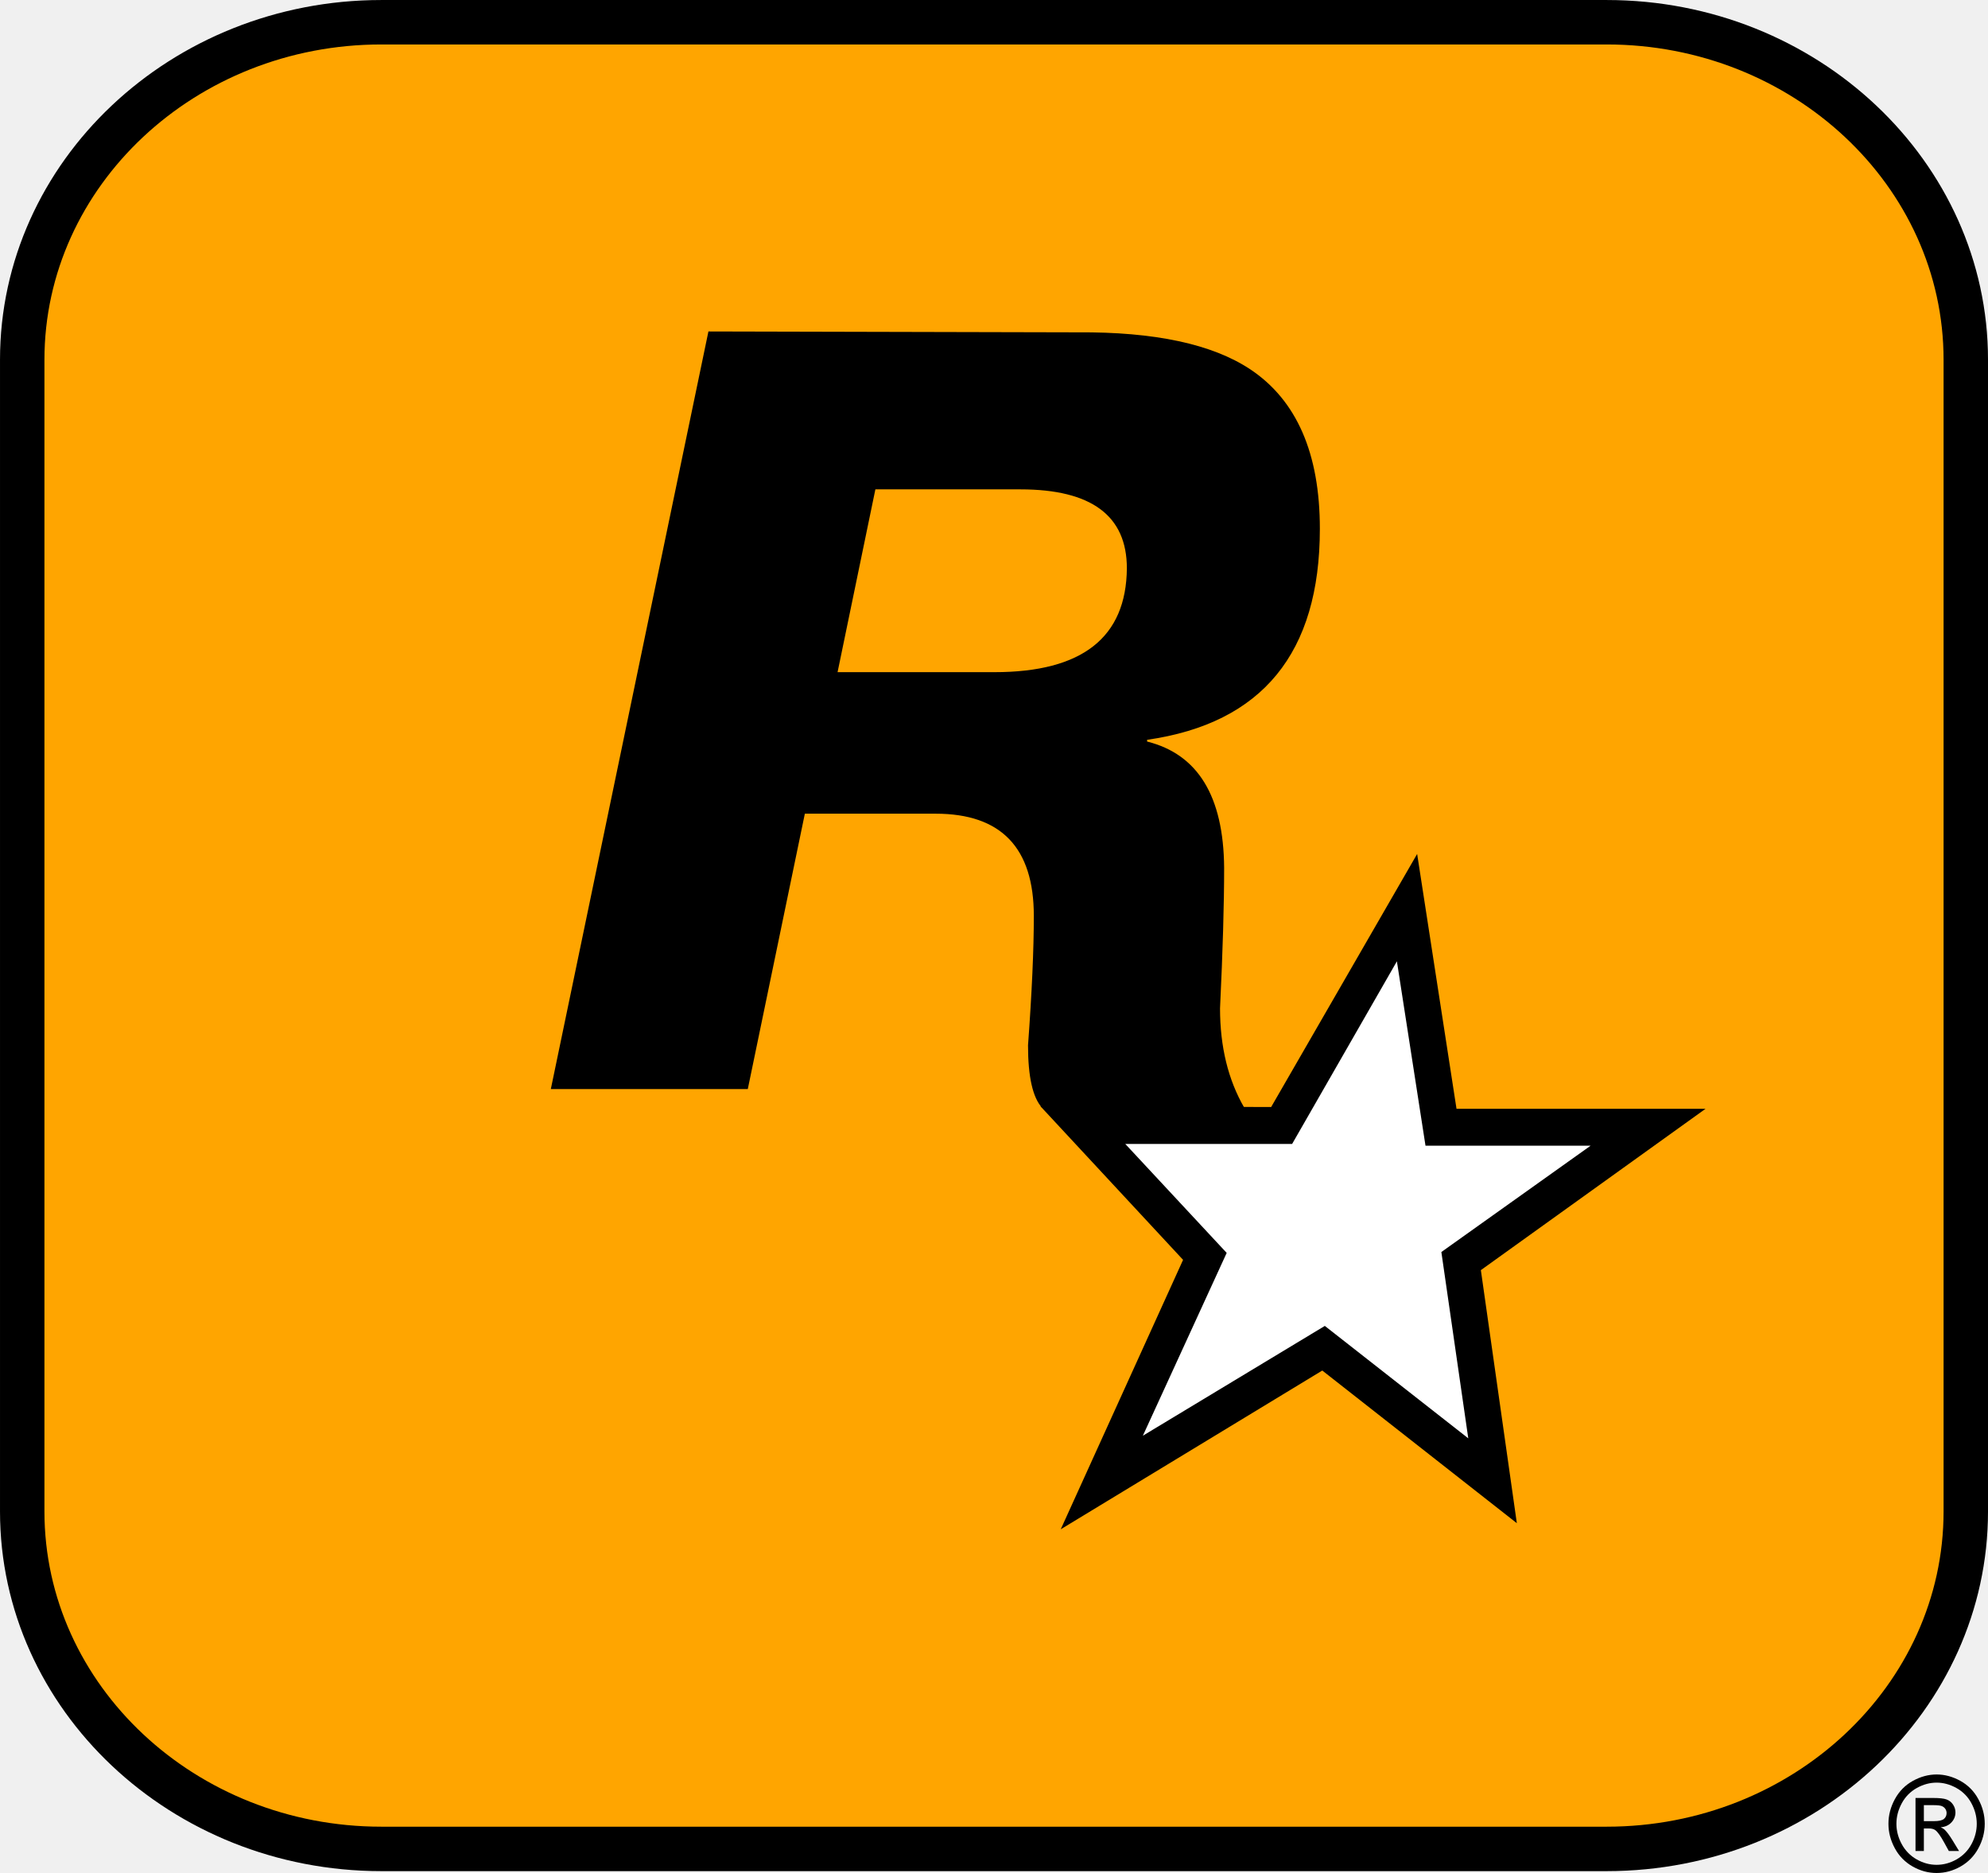
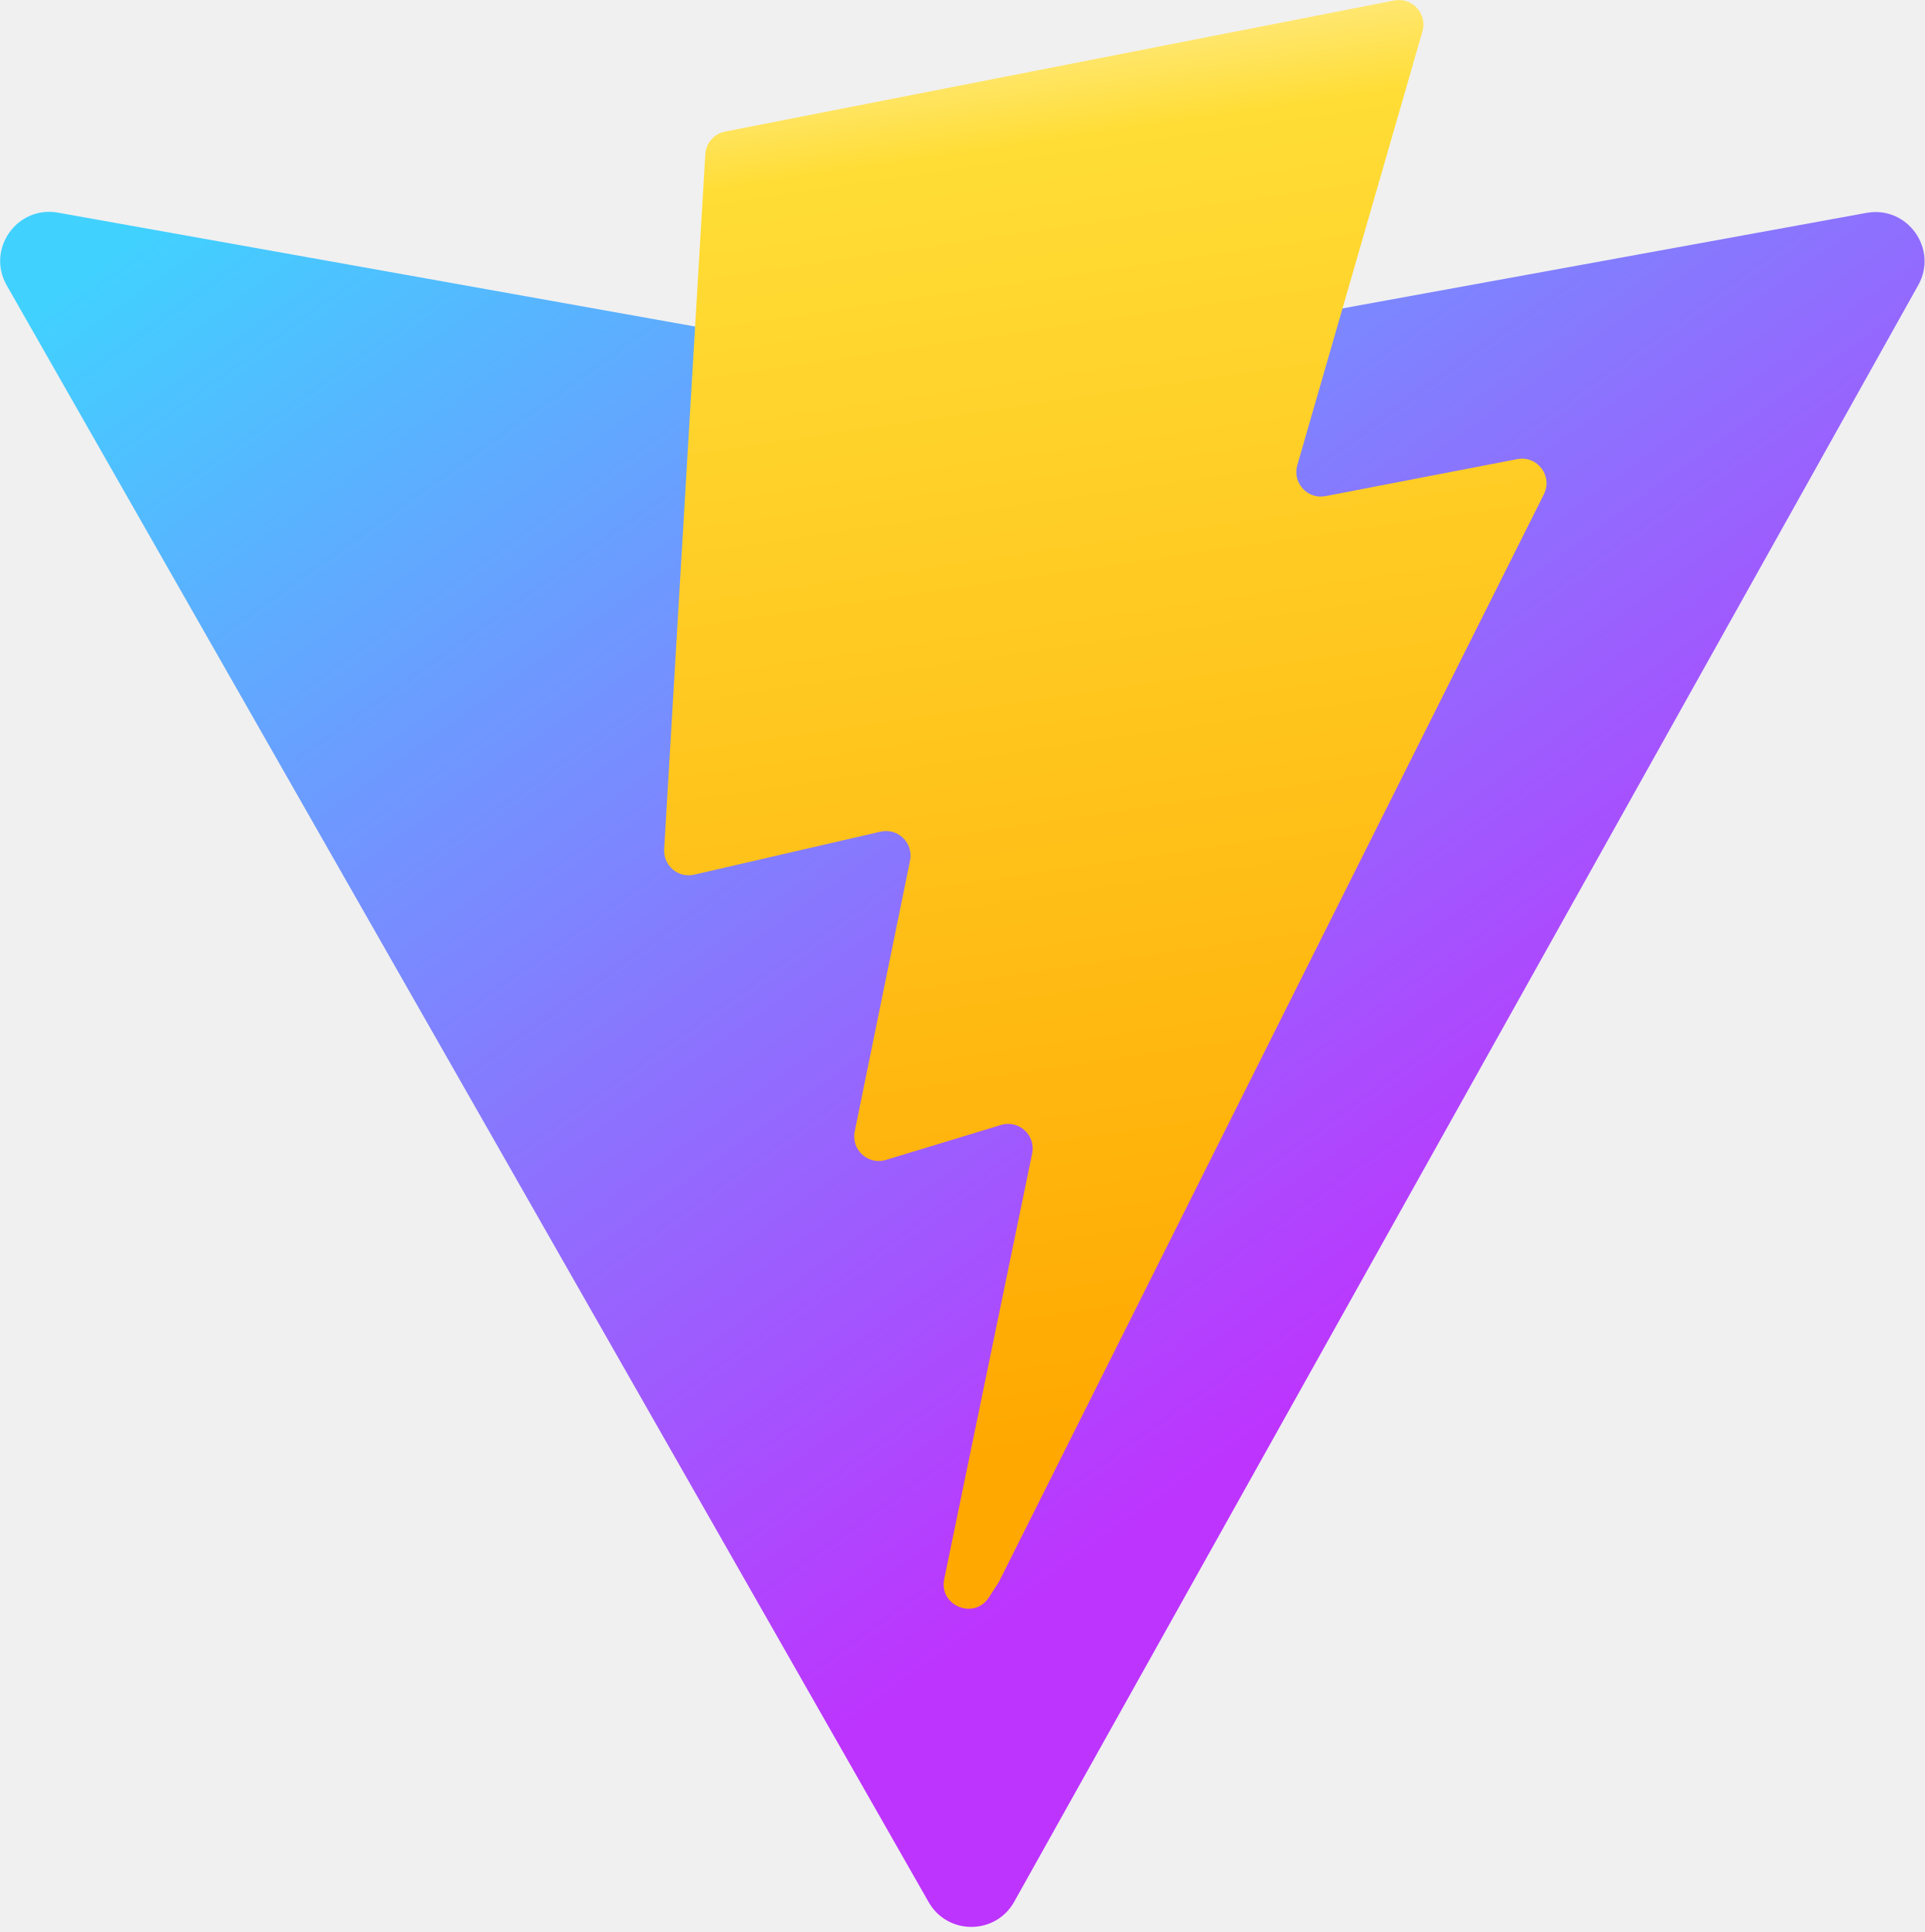
- <svg xmlns="http://www.w3.org/2000/svg" width="2500" height="2355" viewBox="6.525 7.459 339.266 319.582">
-   <path fill="#FFA500" d="M71.598 11.25H280.72c33.844 0 61.282 25.782 61.282 57.586v196.512c0 31.804-27.437 57.586-61.282 57.586H71.598c-33.845 0-61.28-25.782-61.28-57.586V68.836c0-31.804 27.435-57.586 61.28-57.586z" />
-   <path d="M280.719 326.725H71.598c-35.881 0-65.072-27.533-65.072-61.377V68.836c0-33.844 29.19-61.377 65.072-61.377H280.72c35.88 0 65.072 27.533 65.072 61.377v196.512c0 33.844-29.192 61.377-65.073 61.377zM71.598 15.042c-31.7 0-57.49 24.131-57.49 53.794v196.512c0 29.662 25.79 53.794 57.49 53.794H280.72c31.7 0 57.49-24.132 57.49-53.794V68.836c0-29.662-25.79-53.794-57.49-53.794H71.598z" />
-   <path d="M127.423 64.013l62.975.149c13.161-.099 22.989 2.002 29.48 6.303 7.928 5.272 11.89 14.343 11.89 27.213 0 21.19-9.828 33.195-29.482 36.012v.297c8.667 2.159 13.048 9.335 13.146 21.528 0 6.245-.233 14.245-.7 24 0 6.542 1.384 12.202 4.156 16.98H184.38c-1.611-1.747-2.416-5.305-2.416-10.677.66-8.98.99-16.347.99-22.098 0-11.617-5.582-17.425-16.746-17.425h-22.329l-9.738 46.987h-33.613l26.895-129.269zm53.236 26.941h-24.744l-6.453 31.192h26.775c14.967 0 22.497-5.906 22.595-17.721.001-8.98-6.058-13.47-18.173-13.47z" />
-   <path d="M223.456 196.346l24.915-43.18 6.717 43.478h42.506l-38.349 27.534 6.14 43.18-33.204-26.05-44.633 27.089 20.878-45.973-24.333-26.2 39.363.122zM337.024 310.233c1.38 0 2.726.362 4.04 1.086 1.315.723 2.339 1.76 3.07 3.108.735 1.348 1.101 2.753 1.101 4.216 0 1.449-.36 2.841-1.084 4.177a7.735 7.735 0 0 1-3.039 3.114c-1.302.74-2.665 1.108-4.09 1.108-1.421 0-2.784-.37-4.089-1.108a7.762 7.762 0 0 1-3.044-3.114c-.725-1.336-1.089-2.73-1.089-4.177 0-1.463.369-2.868 1.106-4.216.738-1.348 1.763-2.384 3.077-3.108 1.316-.725 2.662-1.086 4.04-1.086zm0 1.391c-1.154 0-2.278.303-3.37.909a6.451 6.451 0 0 0-2.566 2.594c-.617 1.126-.926 2.297-.926 3.514 0 1.211.304 2.372.91 3.482a6.542 6.542 0 0 0 2.542 2.596c1.089.619 2.224.93 3.409.93 1.183 0 2.32-.311 3.41-.93a6.498 6.498 0 0 0 2.536-2.596c.603-1.11.904-2.27.904-3.482 0-1.218-.308-2.388-.92-3.514a6.39 6.39 0 0 0-2.565-2.594c-1.094-.606-2.216-.909-3.364-.909zm-3.604 11.664v-9.045h3.038c1.039 0 1.79.083 2.254.25.466.167.835.459 1.11.875.277.416.415.857.415 1.325 0 .661-.23 1.237-.692 1.726-.46.49-1.072.764-1.835.824.312.135.563.294.75.48.358.356.792.954 1.308 1.792l1.078 1.772h-1.742l-.783-1.426c-.617-1.12-1.115-1.823-1.492-2.105-.262-.209-.643-.313-1.145-.313h-.838v3.844h-1.426zm1.426-5.092h1.732c.829 0 1.393-.126 1.694-.38.3-.25.451-.586.451-1.002a1.24 1.24 0 0 0-.218-.718 1.302 1.302 0 0 0-.604-.473c-.258-.103-.734-.157-1.431-.157h-1.624v2.73z" />
-   <path fill="#FFF" d="M252.503 221.088l25.47-18.142h-28.177l-4.881-31.464-17.882 31.168h-28.467l17.302 18.587-14.305 31.193 31.052-18.735 24.48 19.18-4.592-31.787z" />
+ <svg xmlns="http://www.w3.org/2000/svg" aria-hidden="true" role="img" class="iconify iconify--logos" width="31.88" height="32" preserveAspectRatio="xMidYMid meet" viewBox="0 0 256 257">
+   <defs>
+     <linearGradient id="IconifyId1813088fe1fbc01fb466" x1="-.828%" x2="57.636%" y1="7.652%" y2="78.411%">
+       <stop offset="0%" stop-color="#41D1FF" />
+       <stop offset="100%" stop-color="#BD34FE" />
+     </linearGradient>
+     <linearGradient id="IconifyId1813088fe1fbc01fb467" x1="43.376%" x2="50.316%" y1="2.242%" y2="89.03%">
+       <stop offset="0%" stop-color="#FFEA83" />
+       <stop offset="8.333%" stop-color="#FFDD35" />
+       <stop offset="100%" stop-color="#FFA800" />
+     </linearGradient>
+   </defs>
+   <path fill="url(#IconifyId1813088fe1fbc01fb466)" d="M255.153 37.938L134.897 252.976c-2.483 4.44-8.862 4.466-11.382.048L.875 37.958c-2.746-4.814 1.371-10.646 6.827-9.67l120.385 21.517a6.537 6.537 0 0 0 2.322-.004l117.867-21.483c5.438-.991 9.574 4.796 6.877 9.62Z" />
+   <path fill="url(#IconifyId1813088fe1fbc01fb467)" d="M185.432.063L96.44 17.501a3.268 3.268 0 0 0-2.634 3.014l-5.474 92.456a3.268 3.268 0 0 0 3.997 3.378l24.777-5.718c2.318-.535 4.413 1.507 3.936 3.838l-7.361 36.047c-.495 2.426 1.782 4.5 4.151 3.78l15.304-4.649c2.372-.72 4.652 1.36 4.15 3.788l-11.698 56.621c-.732 3.542 3.979 5.473 5.943 2.437l1.313-2.028l72.516-144.72c1.215-2.423-.88-5.186-3.54-4.672l-25.505 4.922c-2.396.462-4.435-1.77-3.759-4.114l16.646-57.705c.677-2.35-1.37-4.583-3.769-4.113Z" />
</svg>
